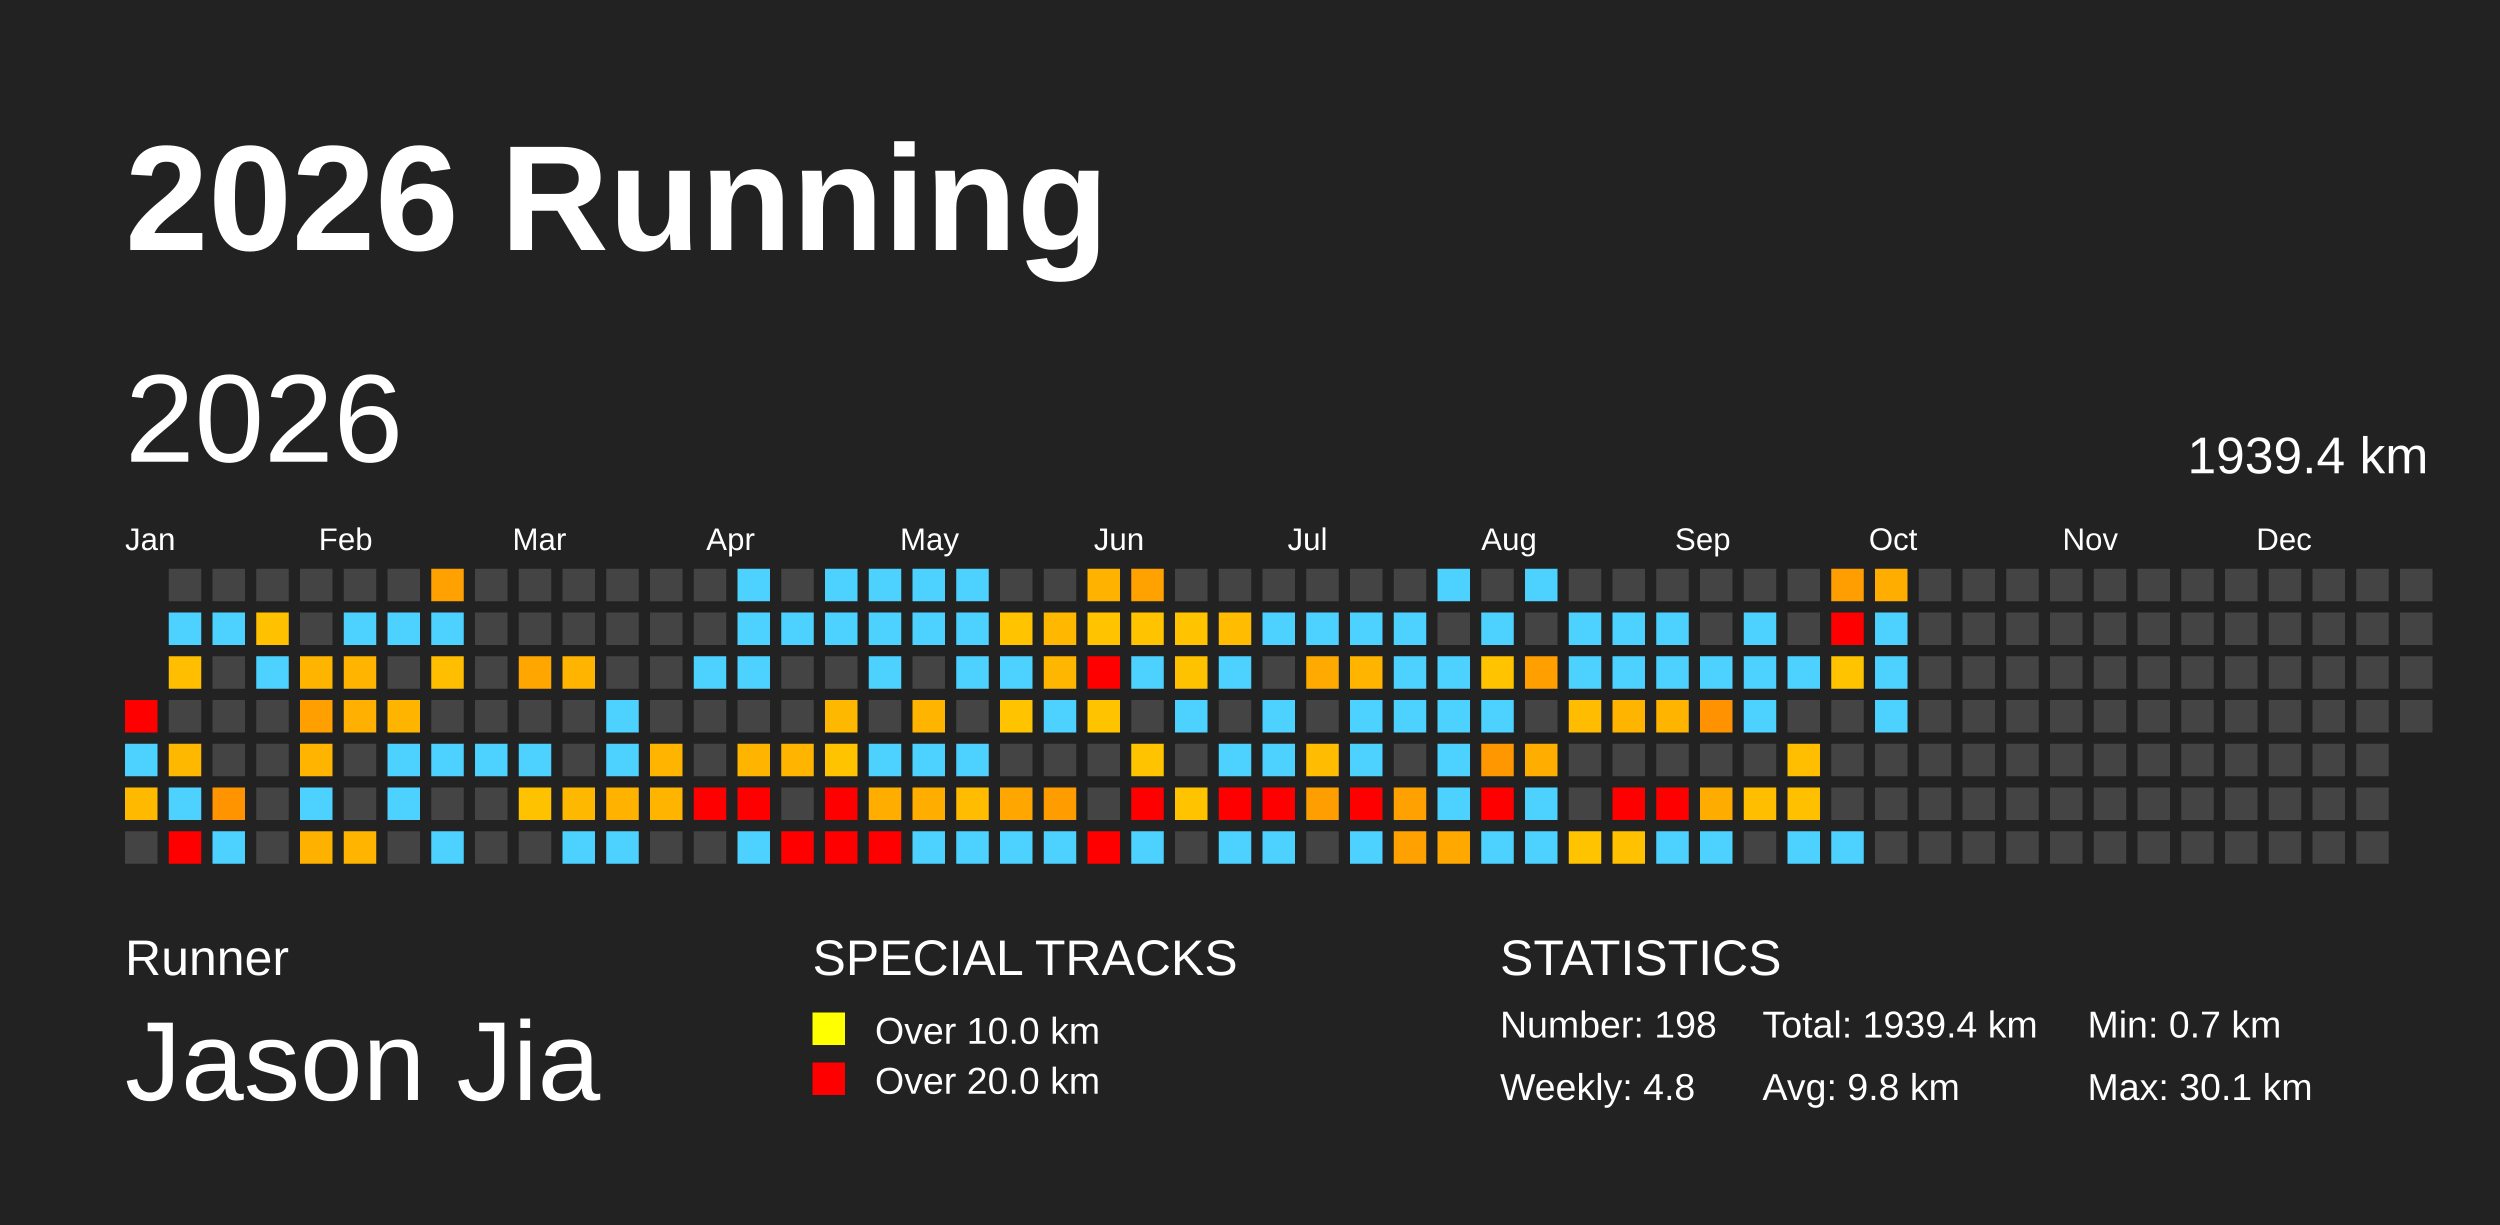
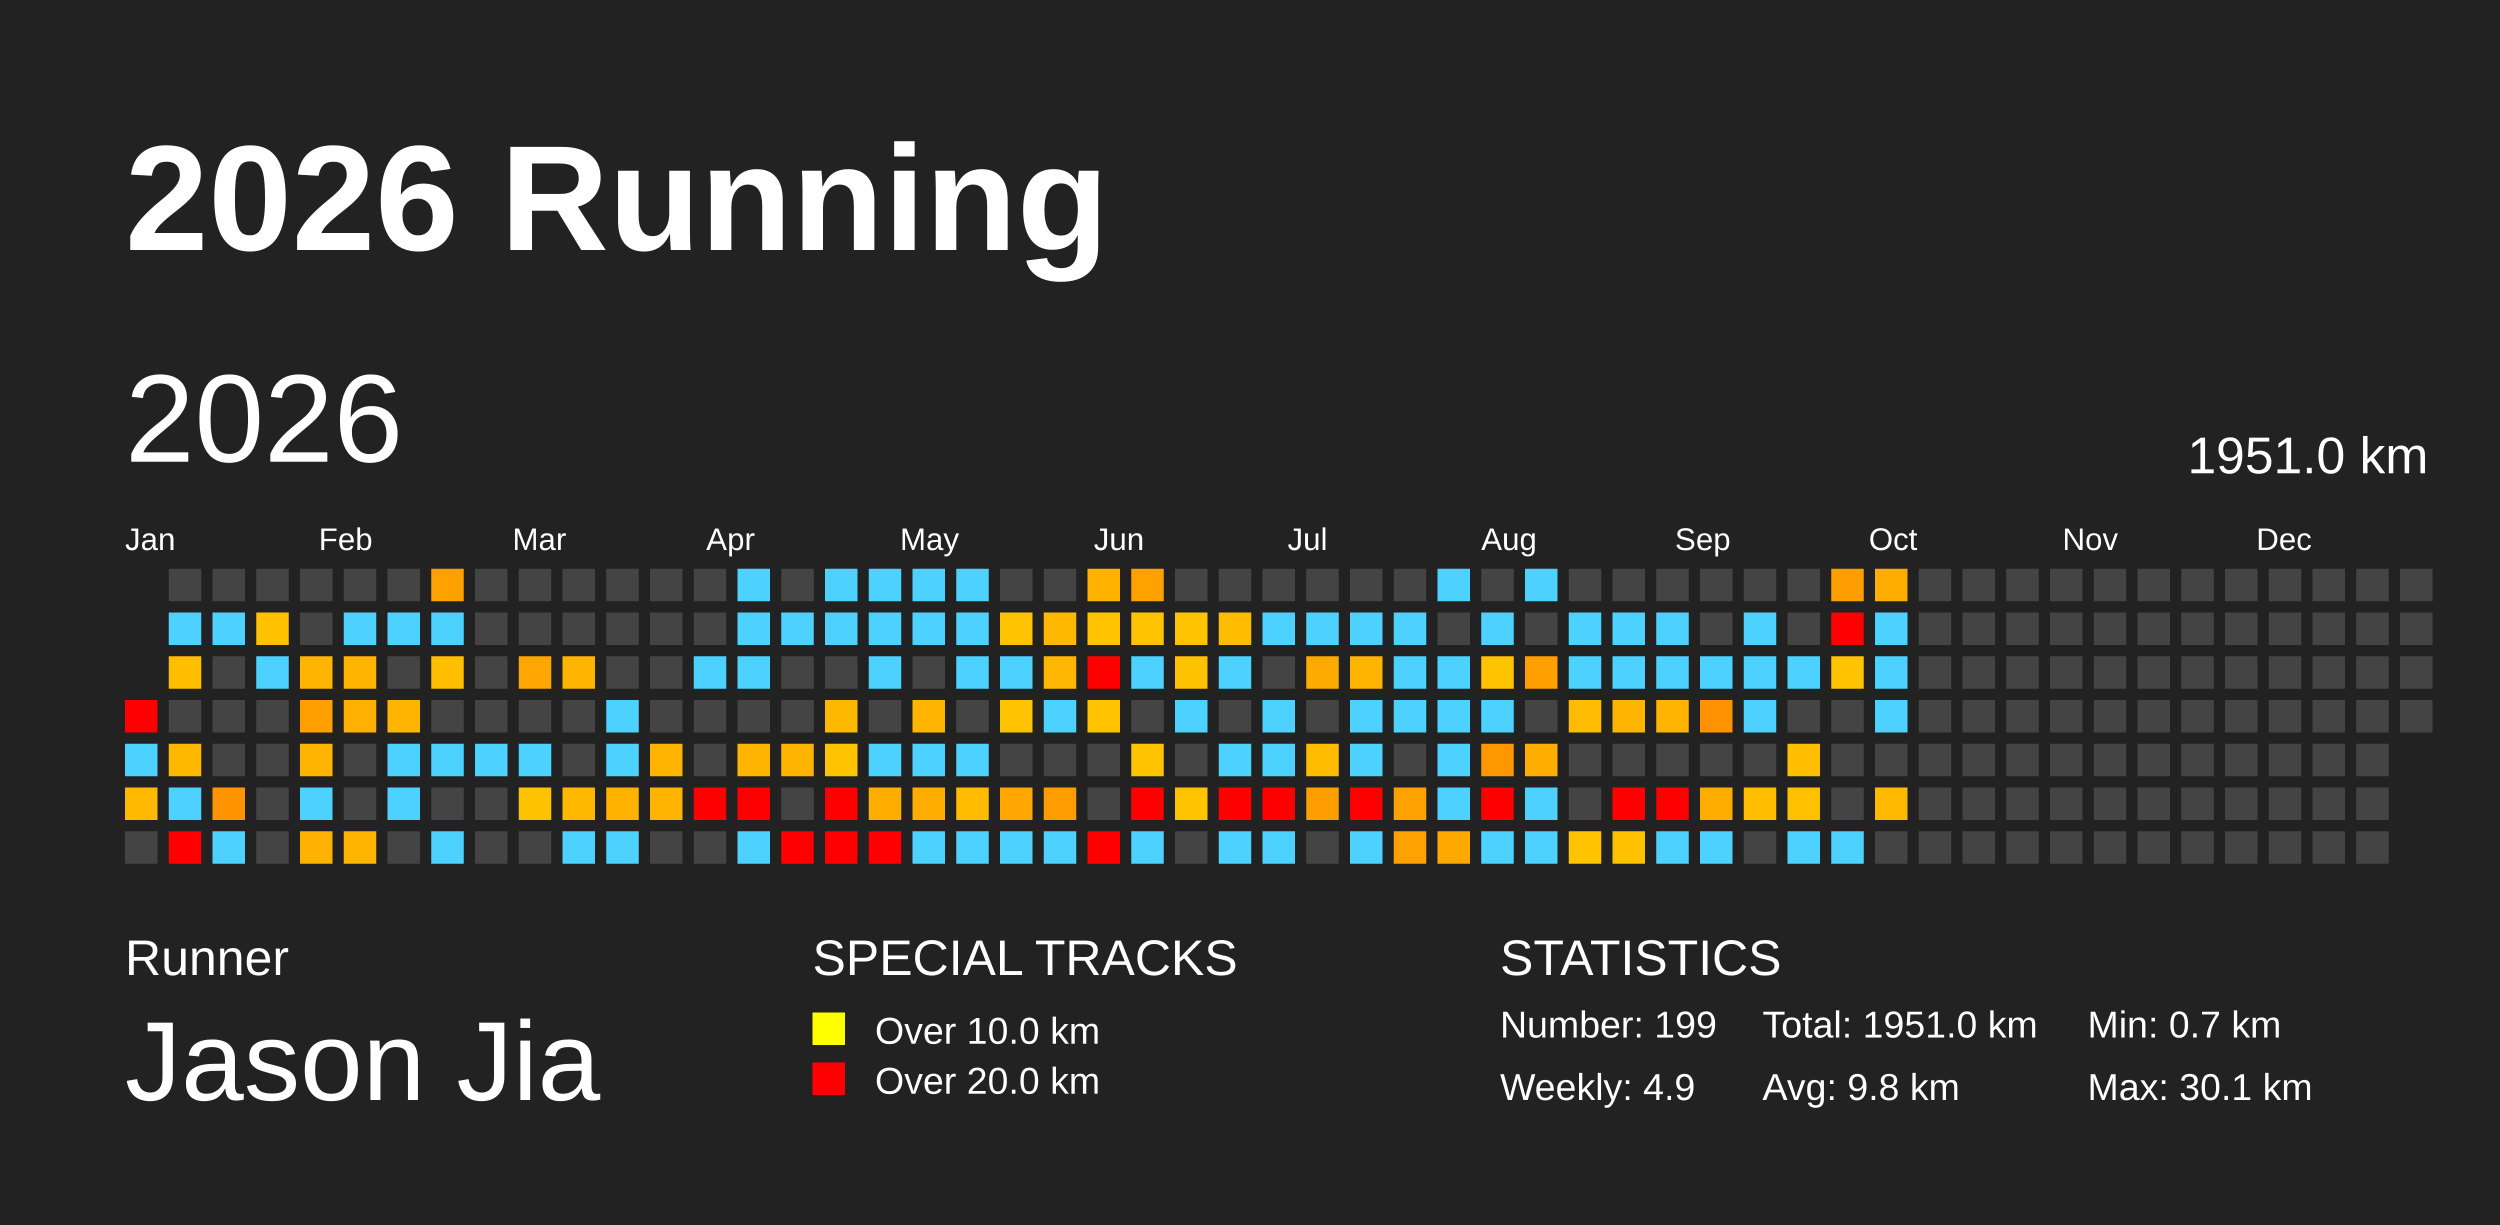
<svg xmlns="http://www.w3.org/2000/svg" baseProfile="full" height="98mm" version="1.1" viewBox="0,0,200,98" width="200mm">
  <defs>
    <pattern height="2" id="indoor-stripe" patternUnits="userSpaceOnUse" width="2">
      <line stroke="white" stroke-opacity="0.45" stroke-width="0.5" x1="0" x2="2" y1="2" y2="0" />
    </pattern>
  </defs>
  <rect fill="#222222" height="98" width="200" x="0" y="0" />
  <text fill="#FFFFFF" style="font-size:12px; font-family:Arial; font-weight:bold;" x="10" y="20">2026 Running</text>
  <text fill="#FFFFFF" style="font-size:4px; font-family:Arial" x="10" y="78">Runner</text>
  <text fill="#FFFFFF" style="font-size:9px; font-family:Arial" x="10" y="88">Jason Jia</text>
  <text fill="#FFFFFF" style="font-size:4px; font-family:Arial" x="65" y="78">SPECIAL TRACKS</text>
  <rect fill="yellow" height="2.6" width="2.6" x="65" y="81" />
  <text fill="#FFFFFF" style="font-size:3px; font-family:Arial" x="70" y="83.5">Over 10.0 km</text>
  <rect fill="red" height="2.6" width="2.6" x="65" y="85" />
  <text fill="#FFFFFF" style="font-size:3px; font-family:Arial" x="70" y="87.5">Over 20.0 km</text>
  <text fill="#FFFFFF" style="font-size:4px; font-family:Arial" x="120" y="78">STATISTICS</text>
-   <text fill="#FFFFFF" style="font-size:3px; font-family:Arial" x="120" y="83">Number: 198</text>
-   <text fill="#FFFFFF" style="font-size:3px; font-family:Arial" x="120" y="88">Weekly: 4.8</text>
-   <text fill="#FFFFFF" style="font-size:3px; font-family:Arial" x="141" y="83">Total: 1939.4 km</text>
+   <text fill="#FFFFFF" style="font-size:3px; font-family:Arial" x="120" y="83">Number: 199</text>
+   <text fill="#FFFFFF" style="font-size:3px; font-family:Arial" x="120" y="88">Weekly: 4.9</text>
+   <text fill="#FFFFFF" style="font-size:3px; font-family:Arial" x="141" y="83">Total: 1951.0 km</text>
  <text fill="#FFFFFF" style="font-size:3px; font-family:Arial" x="141" y="88">Avg: 9.8 km</text>
  <text fill="#FFFFFF" style="font-size:3px; font-family:Arial" x="167" y="83">Min: 0.7 km</text>
  <text fill="#FFFFFF" style="font-size:3px; font-family:Arial" x="167" y="88">Max: 30.1 km</text>
  <text dominant-baseline="hanging" fill="#FFFFFF" style="font-size:10.0px; font-family:Arial;" x="10" y="30">2026</text>
-   <text dominant-baseline="hanging" fill="#FFFFFF" style="font-size:4.125px; font-family:Arial;" x="175" y="35">1939.4 km</text>
+   <text dominant-baseline="hanging" fill="#FFFFFF" style="font-size:4.125px; font-family:Arial;" x="175" y="35">1951.0 km</text>
  <text fill="#FFFFFF" style="font-size:2.5px; font-family:Arial" x="10.0" y="44">Jan</text>
  <text fill="#FFFFFF" style="font-size:2.5px; font-family:Arial" x="25.5" y="44">Feb</text>
  <text fill="#FFFFFF" style="font-size:2.5px; font-family:Arial" x="41.0" y="44">Mar</text>
  <text fill="#FFFFFF" style="font-size:2.5px; font-family:Arial" x="56.5" y="44">Apr</text>
  <text fill="#FFFFFF" style="font-size:2.5px; font-family:Arial" x="72.0" y="44">May</text>
  <text fill="#FFFFFF" style="font-size:2.5px; font-family:Arial" x="87.5" y="44">Jun</text>
  <text fill="#FFFFFF" style="font-size:2.5px; font-family:Arial" x="103.0" y="44">Jul</text>
  <text fill="#FFFFFF" style="font-size:2.5px; font-family:Arial" x="118.5" y="44">Aug</text>
  <text fill="#FFFFFF" style="font-size:2.5px; font-family:Arial" x="134.0" y="44">Sep</text>
  <text fill="#FFFFFF" style="font-size:2.5px; font-family:Arial" x="149.5" y="44">Oct</text>
  <text fill="#FFFFFF" style="font-size:2.5px; font-family:Arial" x="165.0" y="44">Nov</text>
  <text fill="#FFFFFF" style="font-size:2.5px; font-family:Arial" x="180.5" y="44">Dec</text>
  <rect fill="red" height="2.6" width="2.6" x="10.0" y="56.0" />
  <rect fill="#4dd2ff" height="2.6" width="2.6" x="10.0" y="59.5" />
  <rect fill="#ffba00" height="2.6" width="2.6" x="10.0" y="63.0" />
  <rect fill="#444444" height="2.6" width="2.6" x="10.0" y="66.5" />
  <rect fill="#444444" height="2.6" width="2.6" x="13.5" y="45.5" />
  <rect fill="#4dd2ff" height="2.6" width="2.6" x="13.5" y="49.0" />
  <rect fill="#ffbf00" height="2.6" width="2.6" x="13.5" y="52.5" />
  <rect fill="#444444" height="2.6" width="2.6" x="13.5" y="56.0" />
  <rect fill="#ffb800" height="2.6" width="2.6" x="13.5" y="59.5" />
  <rect fill="#4dd2ff" height="2.6" width="2.6" x="13.5" y="63.0" />
  <rect fill="red" height="2.6" width="2.6" x="13.5" y="66.5" />
  <rect fill="#444444" height="2.6" width="2.6" x="17.0" y="45.5" />
  <rect fill="#4dd2ff" height="2.6" width="2.6" x="17.0" y="49.0" />
  <rect fill="#444444" height="2.6" width="2.6" x="17.0" y="52.5" />
  <rect fill="#444444" height="2.6" width="2.6" x="17.0" y="56.0" />
  <rect fill="#444444" height="2.6" width="2.6" x="17.0" y="59.5" />
  <rect fill="#ff9400" height="2.6" width="2.6" x="17.0" y="63.0" />
  <rect fill="#4dd2ff" height="2.6" width="2.6" x="17.0" y="66.5" />
  <rect fill="#444444" height="2.6" width="2.6" x="20.5" y="45.5" />
  <rect fill="#ffc100" height="2.6" width="2.6" x="20.5" y="49.0" />
  <rect fill="#4dd2ff" height="2.6" width="2.6" x="20.5" y="52.5" />
  <rect fill="#444444" height="2.6" width="2.6" x="20.5" y="56.0" />
  <rect fill="#444444" height="2.6" width="2.6" x="20.5" y="59.5" />
  <rect fill="#444444" height="2.6" width="2.6" x="20.5" y="63.0" />
  <rect fill="#444444" height="2.6" width="2.6" x="20.5" y="66.5" />
  <rect fill="#444444" height="2.6" width="2.6" x="24.0" y="45.5" />
  <rect fill="#444444" height="2.6" width="2.6" x="24.0" y="49.0" />
  <rect fill="#ffb400" height="2.6" width="2.6" x="24.0" y="52.5" />
  <rect fill="#ffa000" height="2.6" width="2.6" x="24.0" y="56.0" />
  <rect fill="#ffb500" height="2.6" width="2.6" x="24.0" y="59.5" />
  <rect fill="#4dd2ff" height="2.6" width="2.6" x="24.0" y="63.0" />
  <rect fill="#ffb100" height="2.6" width="2.6" x="24.0" y="66.5" />
  <rect fill="#444444" height="2.6" width="2.6" x="27.5" y="45.5" />
  <rect fill="#4dd2ff" height="2.6" width="2.6" x="27.5" y="49.0" />
  <rect fill="#ffb500" height="2.6" width="2.6" x="27.5" y="52.5" />
  <rect fill="#ffb000" height="2.6" width="2.6" x="27.5" y="56.0" />
  <rect fill="#444444" height="2.6" width="2.6" x="27.5" y="59.5" />
  <rect fill="#444444" height="2.6" width="2.6" x="27.5" y="63.0" />
  <rect fill="#ffb500" height="2.6" width="2.6" x="27.5" y="66.5" />
  <rect fill="#444444" height="2.6" width="2.6" x="31.0" y="45.5" />
  <rect fill="#4dd2ff" height="2.6" width="2.6" x="31.0" y="49.0" />
  <rect fill="#444444" height="2.6" width="2.6" x="31.0" y="52.5" />
  <rect fill="#ffb500" height="2.6" width="2.6" x="31.0" y="56.0" />
  <rect fill="#4dd2ff" height="2.6" width="2.6" x="31.0" y="59.5" />
  <rect fill="#4dd2ff" height="2.6" width="2.6" x="31.0" y="63.0" />
  <rect fill="#444444" height="2.6" width="2.6" x="31.0" y="66.5" />
  <rect fill="#ffa100" height="2.6" width="2.6" x="34.5" y="45.5" />
  <rect fill="#4dd2ff" height="2.6" width="2.6" x="34.5" y="49.0" />
  <rect fill="#ffbe00" height="2.6" width="2.6" x="34.5" y="52.5" />
  <rect fill="#444444" height="2.6" width="2.6" x="34.5" y="56.0" />
  <rect fill="#4dd2ff" height="2.6" width="2.6" x="34.5" y="59.5" />
  <rect fill="#444444" height="2.6" width="2.6" x="34.5" y="63.0" />
  <rect fill="#4dd2ff" height="2.6" width="2.6" x="34.5" y="66.5" />
  <rect fill="#444444" height="2.6" width="2.6" x="38.0" y="45.5" />
  <rect fill="#444444" height="2.6" width="2.6" x="38.0" y="49.0" />
  <rect fill="#444444" height="2.6" width="2.6" x="38.0" y="52.5" />
  <rect fill="#444444" height="2.6" width="2.6" x="38.0" y="56.0" />
  <rect fill="#4dd2ff" height="2.6" width="2.6" x="38.0" y="59.5" />
  <rect fill="#444444" height="2.6" width="2.6" x="38.0" y="63.0" />
  <rect fill="#444444" height="2.6" width="2.6" x="38.0" y="66.5" />
  <rect fill="#444444" height="2.6" width="2.6" x="41.5" y="45.5" />
  <rect fill="#444444" height="2.6" width="2.6" x="41.5" y="49.0" />
  <rect fill="#ffa600" height="2.6" width="2.6" x="41.5" y="52.5" />
  <rect fill="#444444" height="2.6" width="2.6" x="41.5" y="56.0" />
  <rect fill="#4dd2ff" height="2.6" width="2.6" x="41.5" y="59.5" />
  <rect fill="#ffc200" height="2.6" width="2.6" x="41.5" y="63.0" />
  <rect fill="#444444" height="2.6" width="2.6" x="41.5" y="66.5" />
  <rect fill="#444444" height="2.6" width="2.6" x="45.0" y="45.5" />
  <rect fill="#444444" height="2.6" width="2.6" x="45.0" y="49.0" />
  <rect fill="#ffb500" height="2.6" width="2.6" x="45.0" y="52.5" />
  <rect fill="#444444" height="2.6" width="2.6" x="45.0" y="56.0" />
  <rect fill="#444444" height="2.6" width="2.6" x="45.0" y="59.5" />
  <rect fill="#ffb800" height="2.6" width="2.6" x="45.0" y="63.0" />
  <rect fill="#4dd2ff" height="2.6" width="2.6" x="45.0" y="66.5" />
  <rect fill="#444444" height="2.6" width="2.6" x="48.5" y="45.5" />
  <rect fill="#444444" height="2.6" width="2.6" x="48.5" y="49.0" />
  <rect fill="#444444" height="2.6" width="2.6" x="48.5" y="52.5" />
  <rect fill="#4dd2ff" height="2.6" width="2.6" x="48.5" y="56.0" />
  <rect fill="#4dd2ff" height="2.6" width="2.6" x="48.5" y="59.5" />
  <rect fill="#ffb200" height="2.6" width="2.6" x="48.5" y="63.0" />
  <rect fill="#4dd2ff" height="2.6" width="2.6" x="48.5" y="66.5" />
  <rect fill="#444444" height="2.6" width="2.6" x="52.0" y="45.5" />
  <rect fill="#444444" height="2.6" width="2.6" x="52.0" y="49.0" />
  <rect fill="#444444" height="2.6" width="2.6" x="52.0" y="52.5" />
  <rect fill="#444444" height="2.6" width="2.6" x="52.0" y="56.0" />
  <rect fill="#ffb400" height="2.6" width="2.6" x="52.0" y="59.5" />
  <rect fill="#ffb400" height="2.6" width="2.6" x="52.0" y="63.0" />
  <rect fill="#444444" height="2.6" width="2.6" x="52.0" y="66.5" />
  <rect fill="#444444" height="2.6" width="2.6" x="55.5" y="45.5" />
  <rect fill="#444444" height="2.6" width="2.6" x="55.5" y="49.0" />
  <rect fill="#4dd2ff" height="2.6" width="2.6" x="55.5" y="52.5" />
  <rect fill="#444444" height="2.6" width="2.6" x="55.5" y="56.0" />
  <rect fill="#444444" height="2.6" width="2.6" x="55.5" y="59.5" />
  <rect fill="red" height="2.6" width="2.6" x="55.5" y="63.0" />
  <rect fill="#444444" height="2.6" width="2.6" x="55.5" y="66.5" />
  <rect fill="#4dd2ff" height="2.6" width="2.6" x="59.0" y="45.5" />
  <rect fill="#4dd2ff" height="2.6" width="2.6" x="59.0" y="49.0" />
  <rect fill="#4dd2ff" height="2.6" width="2.6" x="59.0" y="52.5" />
  <rect fill="#444444" height="2.6" width="2.6" x="59.0" y="56.0" />
  <rect fill="#ffb500" height="2.6" width="2.6" x="59.0" y="59.5" />
  <rect fill="red" height="2.6" width="2.6" x="59.0" y="63.0" />
  <rect fill="#4dd2ff" height="2.6" width="2.6" x="59.0" y="66.5" />
  <rect fill="#444444" height="2.6" width="2.6" x="62.5" y="45.5" />
  <rect fill="#4dd2ff" height="2.6" width="2.6" x="62.5" y="49.0" />
  <rect fill="#444444" height="2.6" width="2.6" x="62.5" y="52.5" />
  <rect fill="#444444" height="2.6" width="2.6" x="62.5" y="56.0" />
  <rect fill="#ffb500" height="2.6" width="2.6" x="62.5" y="59.5" />
  <rect fill="#444444" height="2.6" width="2.6" x="62.5" y="63.0" />
  <rect fill="red" height="2.6" width="2.6" x="62.5" y="66.5" />
  <rect fill="#4dd2ff" height="2.6" width="2.6" x="66.0" y="45.5" />
  <rect fill="#4dd2ff" height="2.6" width="2.6" x="66.0" y="49.0" />
  <rect fill="#444444" height="2.6" width="2.6" x="66.0" y="52.5" />
  <rect fill="#ffb800" height="2.6" width="2.6" x="66.0" y="56.0" />
  <rect fill="#ffc300" height="2.6" width="2.6" x="66.0" y="59.5" />
  <rect fill="red" height="2.6" width="2.6" x="66.0" y="63.0" />
  <rect fill="red" height="2.6" width="2.6" x="66.0" y="66.5" />
  <rect fill="#4dd2ff" height="2.6" width="2.6" x="69.5" y="45.5" />
  <rect fill="#4dd2ff" height="2.6" width="2.6" x="69.5" y="49.0" />
  <rect fill="#4dd2ff" height="2.6" width="2.6" x="69.5" y="52.5" />
  <rect fill="#444444" height="2.6" width="2.6" x="69.5" y="56.0" />
  <rect fill="#4dd2ff" height="2.6" width="2.6" x="69.5" y="59.5" />
  <rect fill="#ffae00" height="2.6" width="2.6" x="69.5" y="63.0" />
  <rect fill="red" height="2.6" width="2.6" x="69.5" y="66.5" />
  <rect fill="#4dd2ff" height="2.6" width="2.6" x="73.0" y="45.5" />
  <rect fill="#4dd2ff" height="2.6" width="2.6" x="73.0" y="49.0" />
  <rect fill="#444444" height="2.6" width="2.6" x="73.0" y="52.5" />
  <rect fill="#ffb500" height="2.6" width="2.6" x="73.0" y="56.0" />
  <rect fill="#4dd2ff" height="2.6" width="2.6" x="73.0" y="59.5" />
  <rect fill="#ffae00" height="2.6" width="2.6" x="73.0" y="63.0" />
  <rect fill="#4dd2ff" height="2.6" width="2.6" x="73.0" y="66.5" />
  <rect fill="#4dd2ff" height="2.6" width="2.6" x="76.5" y="45.5" />
  <rect fill="#4dd2ff" height="2.6" width="2.6" x="76.5" y="49.0" />
  <rect fill="#4dd2ff" height="2.6" width="2.6" x="76.5" y="52.5" />
  <rect fill="#444444" height="2.6" width="2.6" x="76.5" y="56.0" />
  <rect fill="#4dd2ff" height="2.6" width="2.6" x="76.5" y="59.5" />
  <rect fill="#ffbc00" height="2.6" width="2.6" x="76.5" y="63.0" />
  <rect fill="#4dd2ff" height="2.6" width="2.6" x="76.5" y="66.5" />
  <rect fill="#444444" height="2.6" width="2.6" x="80.0" y="45.5" />
  <rect fill="#ffc300" height="2.6" width="2.6" x="80.0" y="49.0" />
  <rect fill="#4dd2ff" height="2.6" width="2.6" x="80.0" y="52.5" />
  <rect fill="#ffc300" height="2.6" width="2.6" x="80.0" y="56.0" />
  <rect fill="#444444" height="2.6" width="2.6" x="80.0" y="59.5" />
  <rect fill="#ffa700" height="2.6" width="2.6" x="80.0" y="63.0" />
  <rect fill="#4dd2ff" height="2.6" width="2.6" x="80.0" y="66.5" />
  <rect fill="#444444" height="2.6" width="2.6" x="83.5" y="45.5" />
  <rect fill="#ffb700" height="2.6" width="2.6" x="83.5" y="49.0" />
  <rect fill="#ffb600" height="2.6" width="2.6" x="83.5" y="52.5" />
  <rect fill="#4dd2ff" height="2.6" width="2.6" x="83.5" y="56.0" />
  <rect fill="#444444" height="2.6" width="2.6" x="83.5" y="59.5" />
  <rect fill="#ff9d00" height="2.6" width="2.6" x="83.5" y="63.0" />
  <rect fill="#4dd2ff" height="2.6" width="2.6" x="83.5" y="66.5" />
  <rect fill="#ffb200" height="2.6" width="2.6" x="87.0" y="45.5" />
  <rect fill="#ffc300" height="2.6" width="2.6" x="87.0" y="49.0" />
  <rect fill="red" height="2.6" width="2.6" x="87.0" y="52.5" />
  <rect fill="#ffc300" height="2.6" width="2.6" x="87.0" y="56.0" />
  <rect fill="#444444" height="2.6" width="2.6" x="87.0" y="59.5" />
  <rect fill="#444444" height="2.6" width="2.6" x="87.0" y="63.0" />
  <rect fill="red" height="2.6" width="2.6" x="87.0" y="66.5" />
  <rect fill="#ffa200" height="2.6" width="2.6" x="90.5" y="45.5" />
  <rect fill="#ffc300" height="2.6" width="2.6" x="90.5" y="49.0" />
  <rect fill="#4dd2ff" height="2.6" width="2.6" x="90.5" y="52.5" />
  <rect fill="#444444" height="2.6" width="2.6" x="90.5" y="56.0" />
  <rect fill="#ffc300" height="2.6" width="2.6" x="90.5" y="59.5" />
  <rect fill="red" height="2.6" width="2.6" x="90.5" y="63.0" />
  <rect fill="#4dd2ff" height="2.6" width="2.6" x="90.5" y="66.5" />
  <rect fill="#444444" height="2.6" width="2.6" x="94.0" y="45.5" />
  <rect fill="#ffc300" height="2.6" width="2.6" x="94.0" y="49.0" />
  <rect fill="#ffc200" height="2.6" width="2.6" x="94.0" y="52.5" />
  <rect fill="#4dd2ff" height="2.6" width="2.6" x="94.0" y="56.0" />
  <rect fill="#444444" height="2.6" width="2.6" x="94.0" y="59.5" />
  <rect fill="#ffc300" height="2.6" width="2.6" x="94.0" y="63.0" />
  <rect fill="#444444" height="2.6" width="2.6" x="94.0" y="66.5" />
  <rect fill="#444444" height="2.6" width="2.6" x="97.5" y="45.5" />
  <rect fill="#ffbc00" height="2.6" width="2.6" x="97.5" y="49.0" />
  <rect fill="#4dd2ff" height="2.6" width="2.6" x="97.5" y="52.5" />
  <rect fill="#444444" height="2.6" width="2.6" x="97.5" y="56.0" />
  <rect fill="#4dd2ff" height="2.6" width="2.6" x="97.5" y="59.5" />
  <rect fill="red" height="2.6" width="2.6" x="97.5" y="63.0" />
  <rect fill="#4dd2ff" height="2.6" width="2.6" x="97.5" y="66.5" />
  <rect fill="#444444" height="2.6" width="2.6" x="101.0" y="45.5" />
  <rect fill="#4dd2ff" height="2.6" width="2.6" x="101.0" y="49.0" />
  <rect fill="#444444" height="2.6" width="2.6" x="101.0" y="52.5" />
  <rect fill="#4dd2ff" height="2.6" width="2.6" x="101.0" y="56.0" />
  <rect fill="#4dd2ff" height="2.6" width="2.6" x="101.0" y="59.5" />
  <rect fill="red" height="2.6" width="2.6" x="101.0" y="63.0" />
  <rect fill="#4dd2ff" height="2.6" width="2.6" x="101.0" y="66.5" />
  <rect fill="#444444" height="2.6" width="2.6" x="104.5" y="45.5" />
  <rect fill="#4dd2ff" height="2.6" width="2.6" x="104.5" y="49.0" />
  <rect fill="#ffaa00" height="2.6" width="2.6" x="104.5" y="52.5" />
  <rect fill="#444444" height="2.6" width="2.6" x="104.5" y="56.0" />
  <rect fill="#ffbc00" height="2.6" width="2.6" x="104.5" y="59.5" />
  <rect fill="#ff9e00" height="2.6" width="2.6" x="104.5" y="63.0" />
  <rect fill="#444444" height="2.6" width="2.6" x="104.5" y="66.5" />
  <rect fill="#444444" height="2.6" width="2.6" x="108.0" y="45.5" />
  <rect fill="#4dd2ff" height="2.6" width="2.6" x="108.0" y="49.0" />
  <rect fill="#ffb500" height="2.6" width="2.6" x="108.0" y="52.5" />
  <rect fill="#4dd2ff" height="2.6" width="2.6" x="108.0" y="56.0" />
  <rect fill="#4dd2ff" height="2.6" width="2.6" x="108.0" y="59.5" />
  <rect fill="red" height="2.6" width="2.6" x="108.0" y="63.0" />
  <rect fill="#4dd2ff" height="2.6" width="2.6" x="108.0" y="66.5" />
  <rect fill="#444444" height="2.6" width="2.6" x="111.5" y="45.5" />
  <rect fill="#4dd2ff" height="2.6" width="2.6" x="111.5" y="49.0" />
  <rect fill="#4dd2ff" height="2.6" width="2.6" x="111.5" y="52.5" />
  <rect fill="#4dd2ff" height="2.6" width="2.6" x="111.5" y="56.0" />
  <rect fill="#444444" height="2.6" width="2.6" x="111.5" y="59.5" />
  <rect fill="#ffa100" height="2.6" width="2.6" x="111.5" y="63.0" />
  <rect fill="#ffa100" height="2.6" width="2.6" x="111.5" y="66.5" />
  <rect fill="#4dd2ff" height="2.6" width="2.6" x="115.0" y="45.5" />
  <rect fill="#444444" height="2.6" width="2.6" x="115.0" y="49.0" />
  <rect fill="#4dd2ff" height="2.6" width="2.6" x="115.0" y="52.5" />
  <rect fill="#4dd2ff" height="2.6" width="2.6" x="115.0" y="56.0" />
  <rect fill="#4dd2ff" height="2.6" width="2.6" x="115.0" y="59.5" />
  <rect fill="#4dd2ff" height="2.6" width="2.6" x="115.0" y="63.0" />
  <rect fill="#ffa800" height="2.6" width="2.6" x="115.0" y="66.5" />
  <rect fill="#444444" height="2.6" width="2.6" x="118.5" y="45.5" />
  <rect fill="#4dd2ff" height="2.6" width="2.6" x="118.5" y="49.0" />
  <rect fill="#ffc300" height="2.6" width="2.6" x="118.5" y="52.5" />
  <rect fill="#4dd2ff" height="2.6" width="2.6" x="118.5" y="56.0" />
  <rect fill="#ff9800" height="2.6" width="2.6" x="118.5" y="59.5" />
  <rect fill="red" height="2.6" width="2.6" x="118.5" y="63.0" />
  <rect fill="#4dd2ff" height="2.6" width="2.6" x="118.5" y="66.5" />
  <rect fill="#4dd2ff" height="2.6" width="2.6" x="122.0" y="45.5" />
  <rect fill="#444444" height="2.6" width="2.6" x="122.0" y="49.0" />
  <rect fill="#ff9f00" height="2.6" width="2.6" x="122.0" y="52.5" />
  <rect fill="#444444" height="2.6" width="2.6" x="122.0" y="56.0" />
  <rect fill="#ffae00" height="2.6" width="2.6" x="122.0" y="59.5" />
  <rect fill="#4dd2ff" height="2.6" width="2.6" x="122.0" y="63.0" />
  <rect fill="#4dd2ff" height="2.6" width="2.6" x="122.0" y="66.5" />
  <rect fill="#444444" height="2.6" width="2.6" x="125.5" y="45.5" />
  <rect fill="#4dd2ff" height="2.6" width="2.6" x="125.5" y="49.0" />
  <rect fill="#4dd2ff" height="2.6" width="2.6" x="125.5" y="52.5" />
  <rect fill="#ffbc00" height="2.6" width="2.6" x="125.5" y="56.0" />
  <rect fill="#444444" height="2.6" width="2.6" x="125.5" y="59.5" />
  <rect fill="#444444" height="2.6" width="2.6" x="125.5" y="63.0" />
  <rect fill="#ffc300" height="2.6" width="2.6" x="125.5" y="66.5" />
  <rect fill="#444444" height="2.6" width="2.6" x="129.0" y="45.5" />
  <rect fill="#4dd2ff" height="2.6" width="2.6" x="129.0" y="49.0" />
  <rect fill="#4dd2ff" height="2.6" width="2.6" x="129.0" y="52.5" />
  <rect fill="#ffb500" height="2.6" width="2.6" x="129.0" y="56.0" />
  <rect fill="#444444" height="2.6" width="2.6" x="129.0" y="59.5" />
  <rect fill="red" height="2.6" width="2.6" x="129.0" y="63.0" />
  <rect fill="#ffc100" height="2.6" width="2.6" x="129.0" y="66.5" />
  <rect fill="#444444" height="2.6" width="2.6" x="132.5" y="45.5" />
  <rect fill="#4dd2ff" height="2.6" width="2.6" x="132.5" y="49.0" />
  <rect fill="#4dd2ff" height="2.6" width="2.6" x="132.5" y="52.5" />
  <rect fill="#ffb500" height="2.6" width="2.6" x="132.5" y="56.0" />
  <rect fill="#444444" height="2.6" width="2.6" x="132.5" y="59.5" />
  <rect fill="red" height="2.6" width="2.6" x="132.5" y="63.0" />
  <rect fill="#4dd2ff" height="2.6" width="2.6" x="132.5" y="66.5" />
  <rect fill="#444444" height="2.6" width="2.6" x="136.0" y="45.5" />
  <rect fill="#444444" height="2.6" width="2.6" x="136.0" y="49.0" />
  <rect fill="#4dd2ff" height="2.6" width="2.6" x="136.0" y="52.5" />
  <rect fill="#ff9200" height="2.6" width="2.6" x="136.0" y="56.0" />
  <rect fill="#444444" height="2.6" width="2.6" x="136.0" y="59.5" />
  <rect fill="#ffac00" height="2.6" width="2.6" x="136.0" y="63.0" />
  <rect fill="#4dd2ff" height="2.6" width="2.6" x="136.0" y="66.5" />
  <rect fill="#444444" height="2.6" width="2.6" x="139.5" y="45.5" />
  <rect fill="#4dd2ff" height="2.6" width="2.6" x="139.5" y="49.0" />
  <rect fill="#4dd2ff" height="2.6" width="2.6" x="139.5" y="52.5" />
  <rect fill="#4dd2ff" height="2.6" width="2.6" x="139.5" y="56.0" />
  <rect fill="#444444" height="2.6" width="2.6" x="139.5" y="59.5" />
  <rect fill="#ffbe00" height="2.6" width="2.6" x="139.5" y="63.0" />
  <rect fill="#444444" height="2.6" width="2.6" x="139.5" y="66.5" />
  <rect fill="#444444" height="2.6" width="2.6" x="143.0" y="45.5" />
  <rect fill="#444444" height="2.6" width="2.6" x="143.0" y="49.0" />
  <rect fill="#4dd2ff" height="2.6" width="2.6" x="143.0" y="52.5" />
  <rect fill="#444444" height="2.6" width="2.6" x="143.0" y="56.0" />
  <rect fill="#ffbe00" height="2.6" width="2.6" x="143.0" y="59.5" />
  <rect fill="#ffc000" height="2.6" width="2.6" x="143.0" y="63.0" />
  <rect fill="#4dd2ff" height="2.6" width="2.6" x="143.0" y="66.5" />
  <rect fill="#ff9e00" height="2.6" width="2.6" x="146.5" y="45.5" />
  <rect fill="red" height="2.6" width="2.6" x="146.5" y="49.0" />
  <rect fill="#ffc300" height="2.6" width="2.6" x="146.5" y="52.5" />
  <rect fill="#444444" height="2.6" width="2.6" x="146.5" y="56.0" />
  <rect fill="#444444" height="2.6" width="2.6" x="146.5" y="59.5" />
  <rect fill="#444444" height="2.6" width="2.6" x="146.5" y="63.0" />
  <rect fill="#4dd2ff" height="2.6" width="2.6" x="146.5" y="66.5" />
  <rect fill="#ffae00" height="2.6" width="2.6" x="150.0" y="45.5" />
  <rect fill="#4dd2ff" height="2.6" width="2.6" x="150.0" y="49.0" />
  <rect fill="#4dd2ff" height="2.6" width="2.6" x="150.0" y="52.5" />
  <rect fill="#4dd2ff" height="2.6" width="2.6" x="150.0" y="56.0" />
  <rect fill="#444444" height="2.6" width="2.6" x="150.0" y="59.5" />
-   <rect fill="#444444" height="2.6" width="2.6" x="150.0" y="63.0" />
+   <rect fill="#ffb900" height="2.6" width="2.6" x="150.0" y="63.0" />
  <rect fill="#444444" height="2.6" width="2.6" x="150.0" y="66.5" />
  <rect fill="#444444" height="2.6" width="2.6" x="153.5" y="45.5" />
  <rect fill="#444444" height="2.6" width="2.6" x="153.5" y="49.0" />
  <rect fill="#444444" height="2.6" width="2.6" x="153.5" y="52.5" />
  <rect fill="#444444" height="2.6" width="2.6" x="153.5" y="56.0" />
  <rect fill="#444444" height="2.6" width="2.6" x="153.5" y="59.5" />
  <rect fill="#444444" height="2.6" width="2.6" x="153.5" y="63.0" />
  <rect fill="#444444" height="2.6" width="2.6" x="153.5" y="66.5" />
  <rect fill="#444444" height="2.6" width="2.6" x="157.0" y="45.5" />
  <rect fill="#444444" height="2.6" width="2.6" x="157.0" y="49.0" />
  <rect fill="#444444" height="2.6" width="2.6" x="157.0" y="52.5" />
  <rect fill="#444444" height="2.6" width="2.6" x="157.0" y="56.0" />
  <rect fill="#444444" height="2.6" width="2.6" x="157.0" y="59.5" />
  <rect fill="#444444" height="2.6" width="2.6" x="157.0" y="63.0" />
  <rect fill="#444444" height="2.6" width="2.6" x="157.0" y="66.5" />
  <rect fill="#444444" height="2.6" width="2.6" x="160.5" y="45.5" />
  <rect fill="#444444" height="2.6" width="2.6" x="160.5" y="49.0" />
  <rect fill="#444444" height="2.6" width="2.6" x="160.5" y="52.5" />
  <rect fill="#444444" height="2.6" width="2.6" x="160.5" y="56.0" />
  <rect fill="#444444" height="2.6" width="2.6" x="160.5" y="59.5" />
  <rect fill="#444444" height="2.6" width="2.6" x="160.5" y="63.0" />
  <rect fill="#444444" height="2.6" width="2.6" x="160.5" y="66.5" />
  <rect fill="#444444" height="2.6" width="2.6" x="164.0" y="45.5" />
  <rect fill="#444444" height="2.6" width="2.6" x="164.0" y="49.0" />
  <rect fill="#444444" height="2.6" width="2.6" x="164.0" y="52.5" />
  <rect fill="#444444" height="2.6" width="2.6" x="164.0" y="56.0" />
  <rect fill="#444444" height="2.6" width="2.6" x="164.0" y="59.5" />
  <rect fill="#444444" height="2.6" width="2.6" x="164.0" y="63.0" />
  <rect fill="#444444" height="2.6" width="2.6" x="164.0" y="66.5" />
  <rect fill="#444444" height="2.6" width="2.6" x="167.5" y="45.5" />
  <rect fill="#444444" height="2.6" width="2.6" x="167.5" y="49.0" />
  <rect fill="#444444" height="2.6" width="2.6" x="167.5" y="52.5" />
  <rect fill="#444444" height="2.6" width="2.6" x="167.5" y="56.0" />
  <rect fill="#444444" height="2.6" width="2.6" x="167.5" y="59.5" />
  <rect fill="#444444" height="2.6" width="2.6" x="167.5" y="63.0" />
  <rect fill="#444444" height="2.6" width="2.6" x="167.5" y="66.5" />
  <rect fill="#444444" height="2.6" width="2.6" x="171.0" y="45.5" />
  <rect fill="#444444" height="2.6" width="2.6" x="171.0" y="49.0" />
  <rect fill="#444444" height="2.6" width="2.6" x="171.0" y="52.5" />
  <rect fill="#444444" height="2.6" width="2.6" x="171.0" y="56.0" />
  <rect fill="#444444" height="2.6" width="2.6" x="171.0" y="59.5" />
  <rect fill="#444444" height="2.6" width="2.6" x="171.0" y="63.0" />
  <rect fill="#444444" height="2.6" width="2.6" x="171.0" y="66.5" />
  <rect fill="#444444" height="2.6" width="2.6" x="174.5" y="45.5" />
  <rect fill="#444444" height="2.6" width="2.6" x="174.5" y="49.0" />
  <rect fill="#444444" height="2.6" width="2.6" x="174.5" y="52.5" />
  <rect fill="#444444" height="2.6" width="2.6" x="174.5" y="56.0" />
  <rect fill="#444444" height="2.6" width="2.6" x="174.5" y="59.5" />
  <rect fill="#444444" height="2.6" width="2.6" x="174.5" y="63.0" />
  <rect fill="#444444" height="2.6" width="2.6" x="174.5" y="66.5" />
  <rect fill="#444444" height="2.6" width="2.6" x="178.0" y="45.5" />
  <rect fill="#444444" height="2.6" width="2.6" x="178.0" y="49.0" />
  <rect fill="#444444" height="2.6" width="2.6" x="178.0" y="52.5" />
  <rect fill="#444444" height="2.6" width="2.6" x="178.0" y="56.0" />
  <rect fill="#444444" height="2.6" width="2.6" x="178.0" y="59.5" />
  <rect fill="#444444" height="2.6" width="2.6" x="178.0" y="63.0" />
  <rect fill="#444444" height="2.6" width="2.6" x="178.0" y="66.5" />
  <rect fill="#444444" height="2.6" width="2.6" x="181.5" y="45.5" />
  <rect fill="#444444" height="2.6" width="2.6" x="181.5" y="49.0" />
  <rect fill="#444444" height="2.6" width="2.6" x="181.5" y="52.5" />
  <rect fill="#444444" height="2.6" width="2.6" x="181.5" y="56.0" />
  <rect fill="#444444" height="2.6" width="2.6" x="181.5" y="59.5" />
  <rect fill="#444444" height="2.6" width="2.6" x="181.5" y="63.0" />
  <rect fill="#444444" height="2.6" width="2.6" x="181.5" y="66.5" />
  <rect fill="#444444" height="2.6" width="2.6" x="185.0" y="45.5" />
  <rect fill="#444444" height="2.6" width="2.6" x="185.0" y="49.0" />
  <rect fill="#444444" height="2.6" width="2.6" x="185.0" y="52.5" />
  <rect fill="#444444" height="2.6" width="2.6" x="185.0" y="56.0" />
  <rect fill="#444444" height="2.6" width="2.6" x="185.0" y="59.5" />
  <rect fill="#444444" height="2.6" width="2.6" x="185.0" y="63.0" />
  <rect fill="#444444" height="2.6" width="2.6" x="185.0" y="66.5" />
  <rect fill="#444444" height="2.6" width="2.6" x="188.5" y="45.5" />
  <rect fill="#444444" height="2.6" width="2.6" x="188.5" y="49.0" />
  <rect fill="#444444" height="2.6" width="2.6" x="188.5" y="52.5" />
  <rect fill="#444444" height="2.6" width="2.6" x="188.5" y="56.0" />
  <rect fill="#444444" height="2.6" width="2.6" x="188.5" y="59.5" />
  <rect fill="#444444" height="2.6" width="2.6" x="188.5" y="63.0" />
  <rect fill="#444444" height="2.6" width="2.6" x="188.5" y="66.5" />
  <rect fill="#444444" height="2.6" width="2.6" x="192.0" y="45.5" />
  <rect fill="#444444" height="2.6" width="2.6" x="192.0" y="49.0" />
  <rect fill="#444444" height="2.6" width="2.6" x="192.0" y="52.5" />
  <rect fill="#444444" height="2.6" width="2.6" x="192.0" y="56.0" />
</svg>
